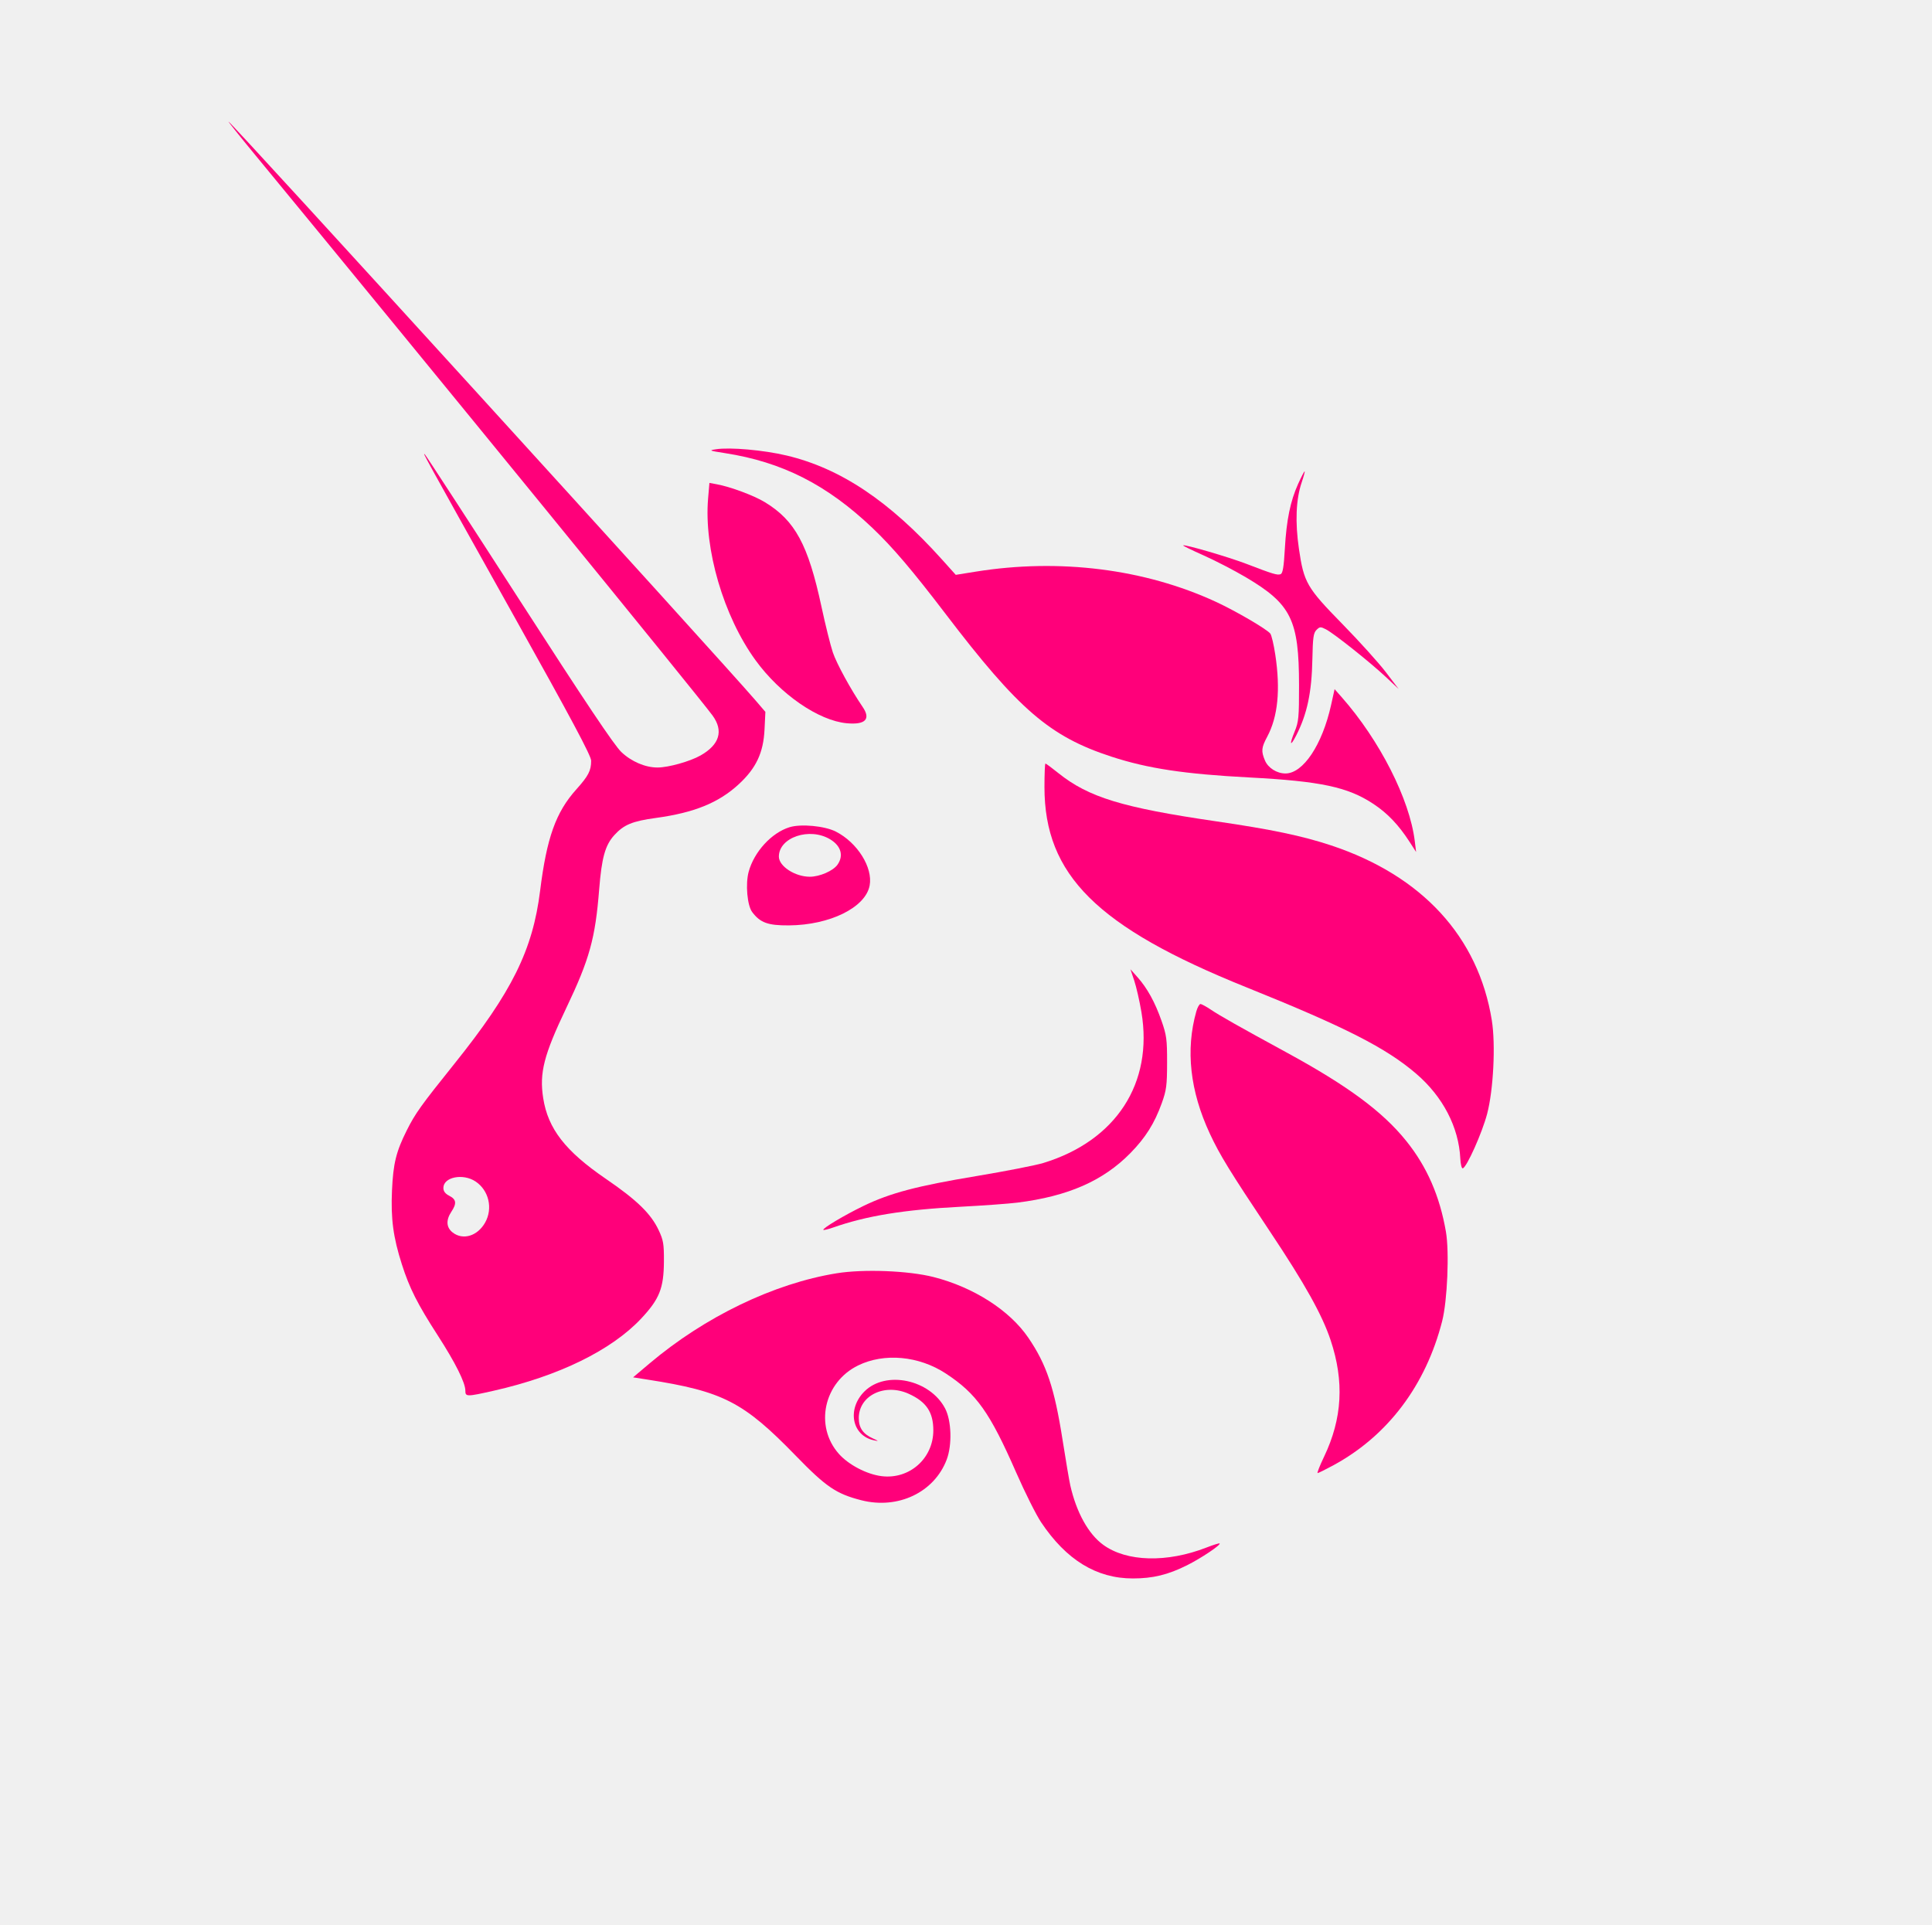
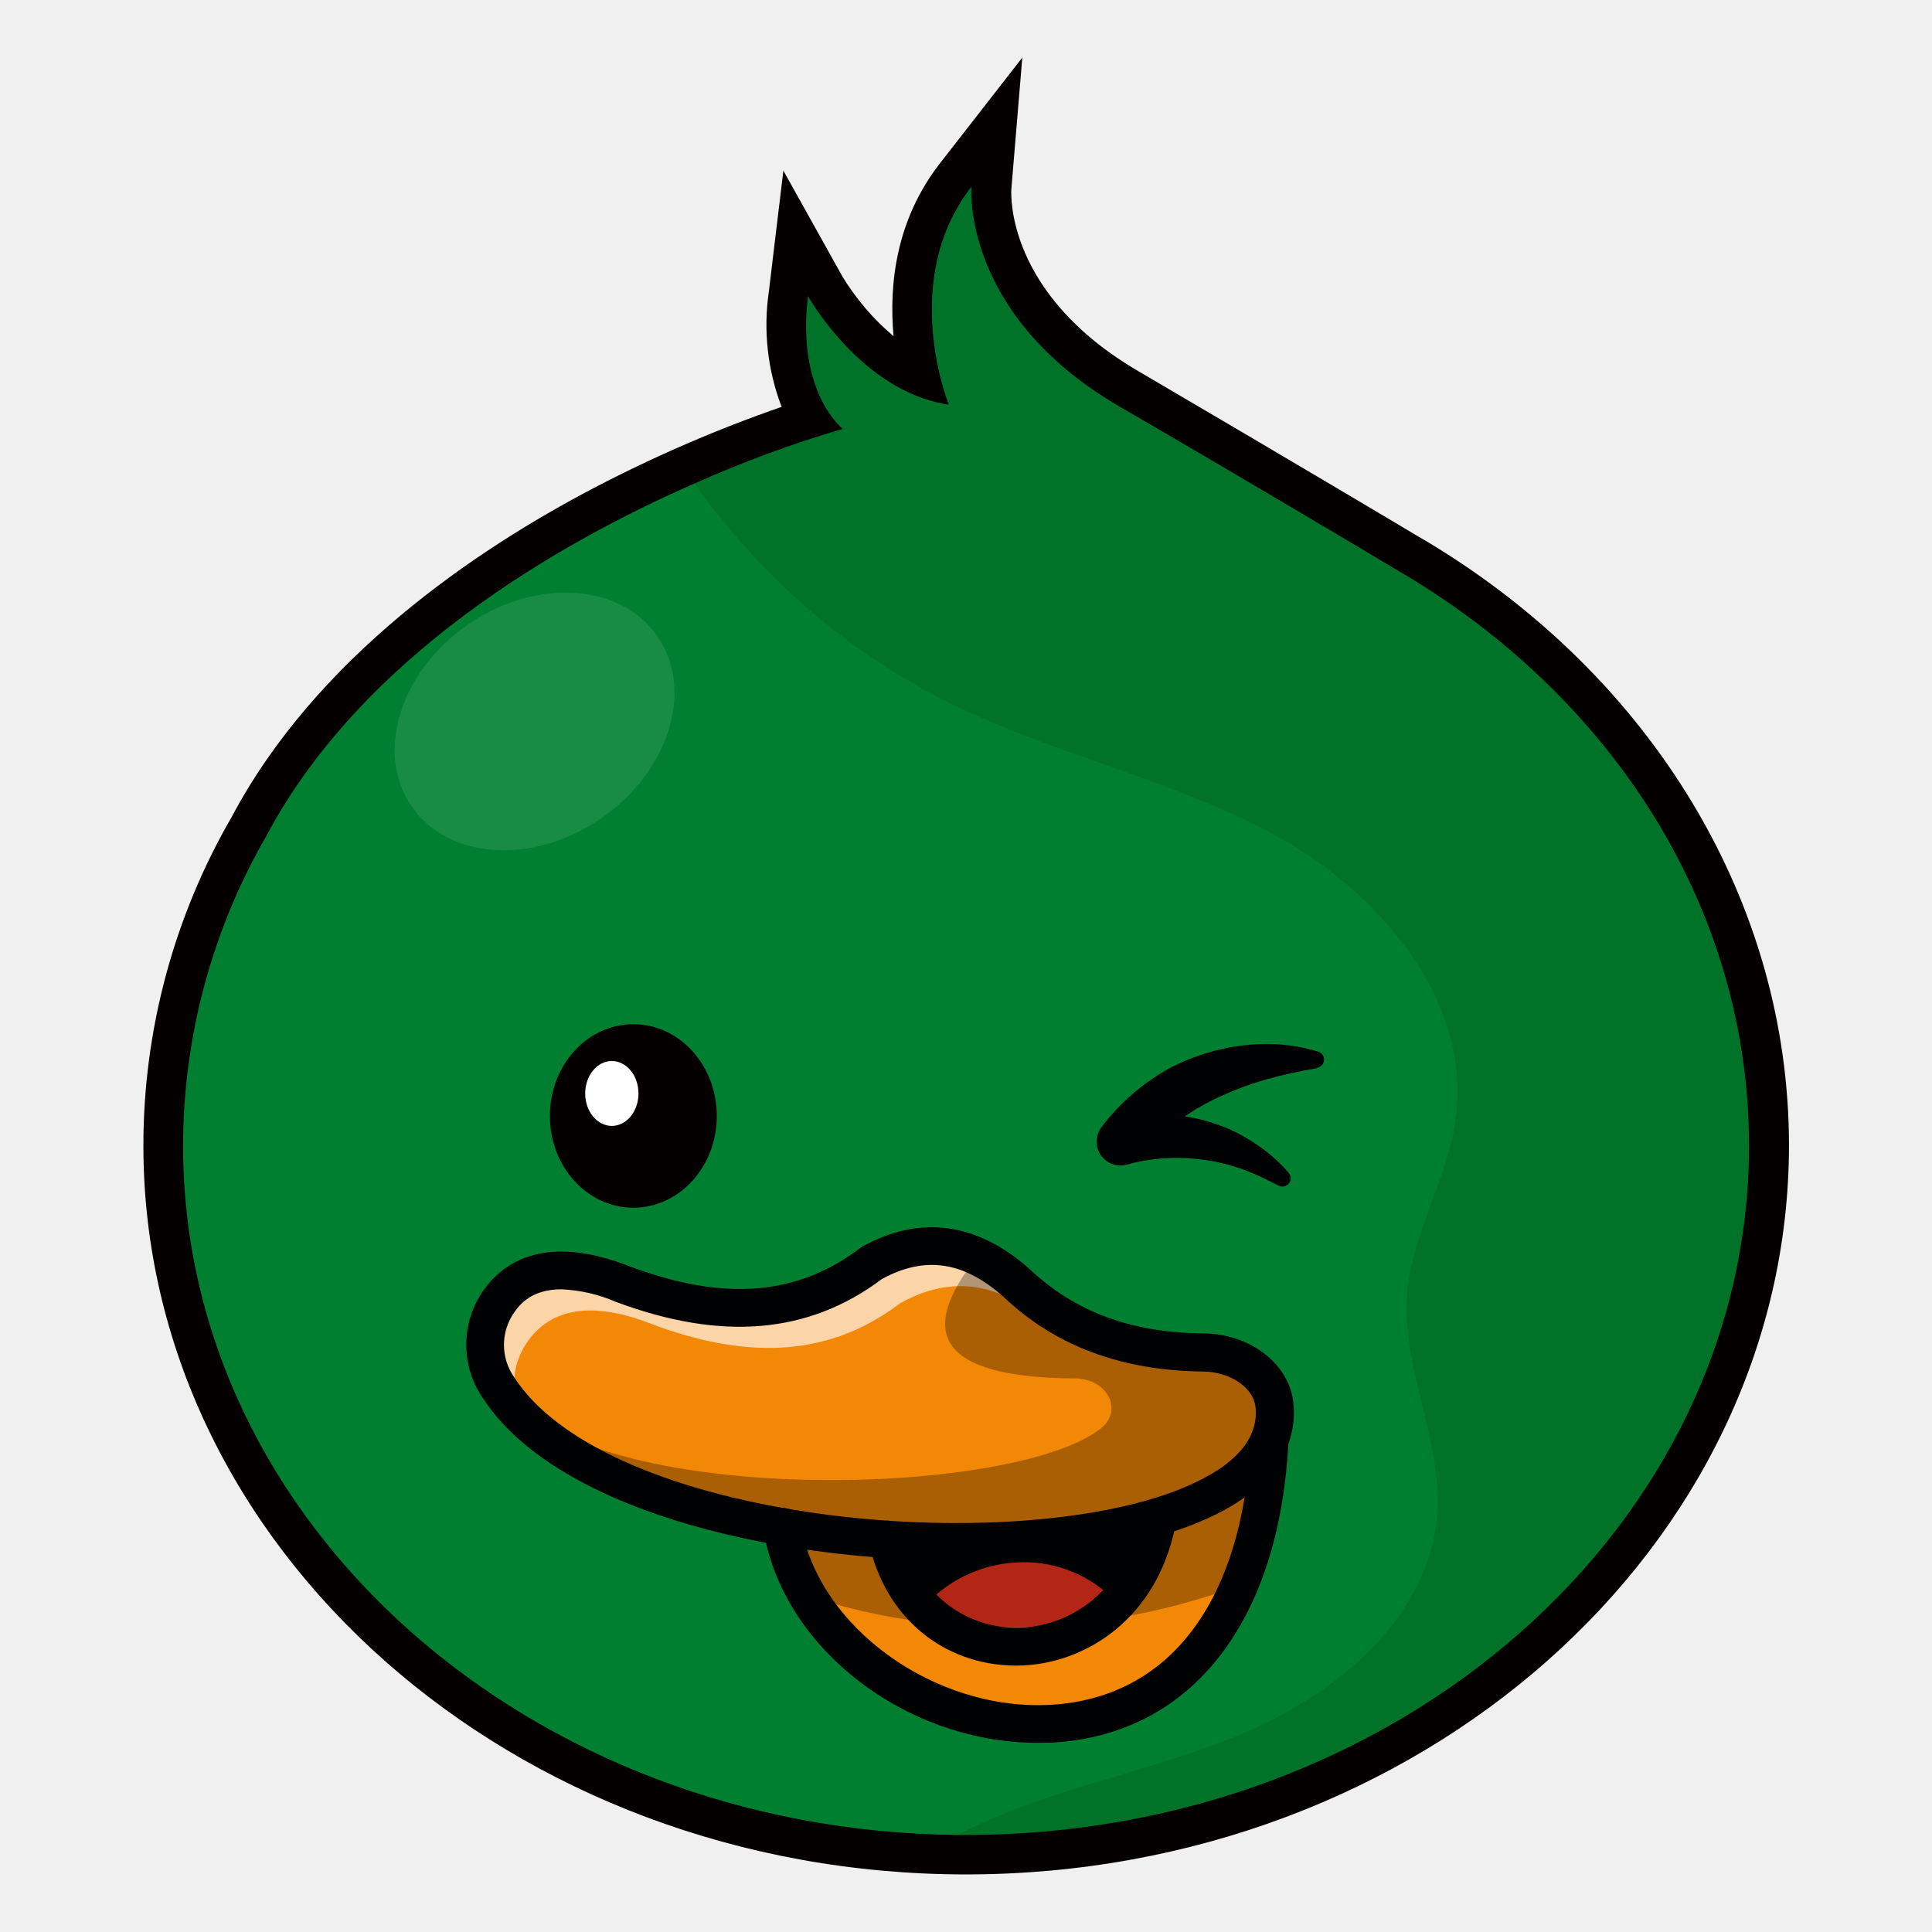
- <svg xmlns="http://www.w3.org/2000/svg" width="257" height="256" viewBox="0 0 257 256" fill="none">
-   <path d="M96.435 60.277C94.343 59.952 94.255 59.914 95.239 59.763C97.125 59.473 101.579 59.868 104.648 60.598C111.812 62.301 118.331 66.664 125.29 74.412L127.139 76.47L129.784 76.045C140.926 74.254 152.26 75.677 161.741 80.057C164.349 81.262 168.461 83.66 168.975 84.277C169.138 84.473 169.439 85.737 169.642 87.087C170.347 91.754 169.994 95.332 168.567 98.005C167.79 99.459 167.746 99.92 168.268 101.164C168.686 102.157 169.848 102.892 170.999 102.891C173.355 102.888 175.891 99.079 177.066 93.78L177.532 91.675L178.457 92.722C183.528 98.468 187.512 106.304 188.196 111.881L188.374 113.336L187.522 112.014C186.054 109.739 184.58 108.19 182.693 106.941C179.29 104.69 175.693 103.923 166.164 103.421C157.559 102.968 152.689 102.233 147.859 100.658C139.643 97.979 135.501 94.411 125.74 81.606C121.405 75.918 118.726 72.771 116.06 70.237C110.004 64.478 104.053 61.458 96.435 60.277Z" fill="#FF007A" />
-   <path d="M170.916 72.976C171.132 69.165 171.649 66.651 172.688 64.355C173.099 63.447 173.485 62.703 173.544 62.703C173.604 62.703 173.425 63.373 173.147 64.193C172.391 66.421 172.267 69.469 172.788 73.014C173.448 77.513 173.824 78.162 178.579 83.022C180.809 85.301 183.403 88.176 184.344 89.41L186.054 91.655L184.344 90.051C182.253 88.09 177.444 84.264 176.381 83.718C175.669 83.351 175.563 83.357 175.124 83.795C174.719 84.198 174.634 84.803 174.577 87.665C174.49 92.127 173.882 94.99 172.414 97.853C171.621 99.402 171.495 99.071 172.214 97.323C172.75 96.018 172.805 95.445 172.801 91.126C172.792 82.448 171.762 80.362 165.721 76.789C164.19 75.883 161.668 74.578 160.117 73.887C158.565 73.197 157.333 72.595 157.378 72.55C157.549 72.38 163.441 74.1 165.812 75.012C169.339 76.369 169.922 76.544 170.35 76.381C170.637 76.271 170.776 75.435 170.916 72.976Z" fill="#FF007A" />
-   <path d="M100.497 87.821C96.251 81.976 93.625 73.014 94.193 66.314L94.369 64.241L95.335 64.418C97.15 64.749 100.28 65.913 101.745 66.803C105.766 69.245 107.506 72.46 109.277 80.716C109.796 83.135 110.477 85.871 110.79 86.798C111.294 88.289 113.199 91.772 114.748 94.034C115.864 95.664 115.123 96.436 112.657 96.213C108.89 95.873 103.788 92.352 100.497 87.821Z" fill="#FF007A" />
-   <path d="M165.766 131.323C145.925 123.335 138.937 116.4 138.937 104.7C138.937 102.979 138.996 101.57 139.068 101.57C139.14 101.57 139.908 102.138 140.774 102.833C144.797 106.06 149.303 107.438 161.776 109.258C169.115 110.328 173.245 111.193 177.056 112.457C189.166 116.473 196.658 124.624 198.445 135.725C198.964 138.951 198.66 145 197.818 148.188C197.153 150.706 195.125 155.245 194.588 155.419C194.439 155.468 194.292 154.896 194.254 154.118C194.05 149.95 191.943 145.891 188.406 142.851C184.383 139.395 178.979 136.643 165.766 131.323Z" fill="#FF007A" />
-   <path d="M151.837 134.642C151.588 133.163 151.157 131.273 150.879 130.444L150.372 128.935L151.313 129.991C152.614 131.451 153.642 133.32 154.514 135.81C155.179 137.71 155.254 138.275 155.249 141.362C155.244 144.393 155.161 145.029 154.546 146.739C153.578 149.436 152.376 151.348 150.359 153.4C146.735 157.089 142.075 159.131 135.351 159.978C134.182 160.125 130.775 160.373 127.78 160.529C120.232 160.922 115.264 161.733 110.801 163.3C110.159 163.525 109.586 163.662 109.528 163.604C109.347 163.425 112.386 161.613 114.897 160.404C118.436 158.699 121.96 157.768 129.854 156.454C133.754 155.804 137.781 155.016 138.804 154.702C148.461 151.741 153.426 144.1 151.837 134.642Z" fill="#FF007A" />
-   <path d="M160.932 150.795C158.296 145.128 157.691 139.657 159.135 134.554C159.289 134.009 159.538 133.562 159.687 133.562C159.837 133.562 160.459 133.899 161.07 134.31C162.284 135.127 164.721 136.505 171.212 140.044C179.311 144.46 183.929 147.879 187.07 151.786C189.82 155.208 191.522 159.104 192.341 163.856C192.805 166.548 192.533 173.024 191.843 175.735C189.665 184.281 184.604 190.993 177.385 194.911C176.327 195.484 175.377 195.955 175.275 195.958C175.172 195.96 175.557 194.98 176.131 193.78C178.56 188.703 178.836 183.765 177 178.269C175.876 174.904 173.584 170.797 168.956 163.857C163.575 155.788 162.256 153.641 160.932 150.795Z" fill="#FF007A" />
-   <path d="M86.407 181.371C93.77 175.154 102.931 170.738 111.276 169.382C114.872 168.798 120.864 169.03 124.194 169.882C129.532 171.248 134.307 174.308 136.791 177.954C139.218 181.517 140.259 184.622 141.343 191.53C141.771 194.255 142.236 196.992 142.377 197.611C143.191 201.192 144.775 204.054 146.739 205.491C149.857 207.773 155.227 207.915 160.509 205.855C161.405 205.505 162.184 205.263 162.238 205.318C162.43 205.508 159.77 207.288 157.894 208.226C155.369 209.487 153.361 209.975 150.693 209.975C145.855 209.975 141.839 207.514 138.487 202.495C137.828 201.508 136.346 198.55 135.193 195.922C131.655 187.851 129.907 185.393 125.799 182.702C122.223 180.361 117.612 179.941 114.143 181.642C109.586 183.876 108.315 189.699 111.579 193.39C112.876 194.856 115.295 196.121 117.273 196.367C120.973 196.828 124.153 194.013 124.153 190.277C124.153 187.851 123.221 186.467 120.873 185.407C117.668 183.961 114.222 185.652 114.238 188.663C114.245 189.947 114.805 190.754 116.092 191.336C116.918 191.71 116.937 191.74 116.263 191.6C113.322 190.99 112.633 187.444 114.998 185.09C117.837 182.264 123.709 183.511 125.725 187.368C126.572 188.988 126.67 192.215 125.932 194.164C124.279 198.525 119.46 200.819 114.571 199.571C111.243 198.721 109.887 197.801 105.874 193.667C98.901 186.484 96.194 185.092 86.141 183.523L84.215 183.222L86.407 181.371Z" fill="#FF007A" />
-   <path fill-rule="evenodd" clip-rule="evenodd" d="M33.824 20.465C57.111 48.728 93.014 92.734 94.796 95.198C96.268 97.232 95.714 99.061 93.193 100.494C91.791 101.291 88.908 102.099 87.465 102.099C85.833 102.099 83.994 101.313 82.655 100.042C81.708 99.145 77.888 93.44 69.069 79.757C62.322 69.286 56.675 60.601 56.521 60.455C56.164 60.119 56.17 60.13 68.381 81.979C76.049 95.698 78.637 100.548 78.637 101.197C78.637 102.516 78.277 103.21 76.65 105.025C73.936 108.052 72.724 111.453 71.848 118.492C70.866 126.382 68.106 131.955 60.458 141.494C55.98 147.078 55.248 148.102 54.118 150.352C52.695 153.187 52.304 154.774 52.145 158.353C51.977 162.137 52.304 164.581 53.46 168.199C54.472 171.366 55.529 173.458 58.229 177.641C60.56 181.251 61.902 183.933 61.902 184.983C61.902 185.818 62.061 185.819 65.673 185.003C74.316 183.052 81.334 179.619 85.281 175.412C87.724 172.808 88.297 171.371 88.316 167.802C88.328 165.469 88.246 164.98 87.615 163.637C86.588 161.452 84.719 159.635 80.598 156.818C75.199 153.127 72.893 150.156 72.256 146.07C71.734 142.717 72.34 140.351 75.327 134.091C78.418 127.612 79.184 124.85 79.703 118.319C80.037 114.1 80.501 112.435 81.713 111.1C82.978 109.707 84.116 109.235 87.245 108.808C92.347 108.111 95.595 106.791 98.265 104.33C100.582 102.196 101.551 100.139 101.7 97.043L101.813 94.696L100.518 93.187C95.83 87.721 30.685 16.168 30.396 16.168C30.335 16.168 31.877 18.102 33.824 20.465ZM64.533 162.634C65.593 160.757 65.03 158.344 63.257 157.166C61.582 156.052 58.98 156.576 58.98 158.028C58.98 158.471 59.225 158.793 59.777 159.077C60.706 159.555 60.774 160.093 60.042 161.192C59.302 162.306 59.362 163.284 60.211 163.949C61.58 165.021 63.518 164.432 64.533 162.634Z" fill="#FF007A" />
-   <path fill-rule="evenodd" clip-rule="evenodd" d="M105.032 110.039C102.637 110.774 100.309 113.312 99.588 115.974C99.149 117.598 99.398 120.446 100.057 121.325C101.121 122.746 102.149 123.12 104.935 123.101C110.389 123.063 115.131 120.724 115.682 117.799C116.134 115.402 114.051 112.08 111.183 110.622C109.703 109.87 106.555 109.571 105.032 110.039ZM111.408 115.024C112.249 113.829 111.881 112.537 110.451 111.664C107.726 110 103.607 111.377 103.607 113.95C103.607 115.231 105.755 116.629 107.724 116.629C109.035 116.629 110.829 115.847 111.408 115.024Z" fill="#FF007A" />
+ <svg xmlns="http://www.w3.org/2000/svg" viewBox="0 0 256 256">
+   <defs>
+     <style>.cls-1{isolation:isolate;}.cls-2{fill:#050000;}.cls-3,.cls-4{fill:#007f30;}.cls-4{mix-blend-mode:multiply;opacity:0.19;}.cls-5{fill:#fff;}.cls-6{fill:#f38706;}.cls-7{fill:#000103;}.cls-8{fill:#ff361c;}.cls-9{opacity:0.65;}.cls-10{opacity:0.3;}.cls-11{opacity:0.1;}</style>
+   </defs>
+   <g class="cls-1">
+     <g id="Layer_1" data-name="Layer 1">
+       <path class="cls-2" d="M128,248.37c-60.09,0-109-43.32-109-96.56A86.89,86.89,0,0,1,30.7,108.25C41.92,87.11,63,72.86,78.75,64.63a183.4,183.4,0,0,1,24.82-10.72,30.37,30.37,0,0,1-1.69-15.3l1.92-16,7.85,14.07a32.36,32.36,0,0,0,6.75,7.87c-.62-6.87.31-15.47,6.22-23L135.46,7.63,134,25.18c0,.53-.74,13.72,16.83,24,21,12.3,36.88,21.77,37,21.85l.22.13,1,.58c30,18,48,47.93,48,80.05C237,205.05,188.09,248.37,128,248.37Z" />
+       <path class="cls-2" d="M128,246.65c-59.14,0-107.26-42.55-107.26-94.84a85.17,85.17,0,0,1,11.46-42.7c11-20.8,31.84-34.83,47.35-42.95A182.8,182.8,0,0,1,106,54.93c-1.74-3.33-3.27-8.55-2.36-16.11l1.29-10.72,5.26,9.43c0,.08,4,7,10.49,10.65-1.2-6.6-1.46-16.87,5.35-25.6l7.27-9.31-1,11.76c0,.58-.81,14.82,17.68,25.66,20.79,12.18,36.84,21.75,37,21.85l.21.12,1,.58c29.51,17.69,47.14,47.06,47.14,78.57C235.26,204.1,187.14,246.65,128,246.65Z" />
+       <path class="cls-3" d="M231.75,151.81c0,50.44-46.45,91.33-103.75,91.33h-1.14c-56.77-.54-102.6-41.22-102.6-91.32a82.31,82.31,0,0,1,11-41C47.9,87,73.88,72,92,64.08a155.19,155.19,0,0,1,19.67-7.25s-6.16-4.76-4.61-17.59c0,0,7.08,12.69,18.66,14.38,0,0-6.68-16.47,3-28.88,0,0-1.43,16.76,19.4,29C165.78,64,180.89,73,185.13,75.55a2,2,0,0,1,.19.12c.65.37,1,.58,1,.58C213.74,92.69,231.75,120.4,231.75,151.81Z" />
+       <path class="cls-4" d="M231.75,151.81c0,50.44-46.45,91.33-103.75,91.33h-1.14c11.42-5.95,24.57-8.12,36.59-12.93,13.1-5.23,26-15.59,27-29.68.64-9.81-4.77-19.31-4-29.11.65-8,5.31-15.14,6.42-23.06,2.19-15.47-9.7-29.74-23.33-37.36s-29.31-10.8-43.34-17.66a89.6,89.6,0,0,1-21.83-15.12A95.75,95.75,0,0,1,92,64.08a155.19,155.19,0,0,1,19.67-7.25s-6.16-4.76-4.61-17.59c0,0,7.08,12.69,18.66,14.38,0,0-6.68-16.47,3-28.88,0,0-1.43,16.76,19.4,29C165.78,64,180.89,73,185.13,75.55a2,2,0,0,1,.19.12c.65.37,1,.58,1,.58C213.74,92.69,231.75,120.4,231.75,151.81Z" />
+       <ellipse class="cls-2" cx="83.92" cy="147.87" rx="11.06" ry="12.16" />
+       <ellipse class="cls-5" cx="81.07" cy="144.89" rx="3.53" ry="4.3" />
+       <path class="cls-6" d="M168.23,190.8c-2.75,55.62-59.87,40.85-64.6,11.5" />
+       <path class="cls-7" d="M137.53,228.93c-16.24,0-32-12-34.39-26.55l1-.16c2.34,14.57,18.76,26.56,35.14,25.66,16.71-.93,27.35-14.79,28.46-37.1l1,.05c-1.13,22.87-12.13,37.09-29.41,38C138.72,228.91,138.13,228.93,137.53,228.93Z" />
+       <path class="cls-7" d="M153.64,200.19c-3.45,22.92-31.55,23.7-36,3.82" />
+       <path class="cls-8" d="M148.32,212c-7.18,8.05-19.52,8.15-26.37.61C129.13,204.61,141.47,204.48,148.32,212Z" />
+       <path class="cls-7" d="M134.68,218.7a17.69,17.69,0,0,1-13.1-5.71l-.3-.34.3-.33a18.84,18.84,0,0,1,14-6.33h.07a17.65,17.65,0,0,1,13.09,5.71l.3.34-.3.33a18.83,18.83,0,0,1-13.93,6.33Zm-12.05-6a16.92,16.92,0,0,0,12.12,5A17.83,17.83,0,0,0,147.64,212a16.75,16.75,0,0,0-12.11-5A17.83,17.83,0,0,0,122.63,212.65Z" />
+       <path class="cls-6" d="M67,185.11c-.3-.39-.58-.79-.85-1.19a10,10,0,0,1,.05-11.56c2.72-3.79,7.67-5.63,16.32-2.25,11.7,4.39,22.9,4.93,33-2.74,4.74-2.66,9.4-3,14-.89a21,21,0,0,1,5.3,3.59c6.05,5.73,14.05,9,24.61,9.14,4.83,0,9,3,9.43,6.82C172,210.5,86.14,210.6,67,185.11Z" />
+       <path class="cls-7" d="M126.72,204.74c-23.51,0-50.23-6.12-60.17-19.33-.31-.4-.59-.8-.87-1.22a10.52,10.52,0,0,1,.06-12.12c3.37-4.68,9.06-5.49,16.91-2.43,13.25,5,23.59,4.12,32.54-2.67,5-2.8,9.84-3.1,14.5-.95a21.9,21.9,0,0,1,5.42,3.67c6.31,6,14.25,8.92,24.29,9,5.14.05,9.4,3.17,9.92,7.26.74,5.81-3.25,10.66-11.53,14C150.11,203.11,138.84,204.74,126.72,204.74ZM74.4,168.84a9.08,9.08,0,0,0-7.84,3.81,9.43,9.43,0,0,0,0,11c.26.4.53.78.83,1.17h0c14.84,19.7,67.76,23.32,90.06,14.25,5.45-2.22,11.77-6.27,10.92-13-.46-3.6-4.3-6.34-8.94-6.38-10.31-.1-18.47-3.13-25-9.28a20.49,20.49,0,0,0-5.16-3.5c-4.35-2-8.9-1.72-13.54.87-9.19,7-19.84,7.88-33.44,2.78A22.13,22.13,0,0,0,74.4,168.84Z" />
+       <g class="cls-9">
+         <path class="cls-5" d="M138.46,173.07l-1,1.34a20.36,20.36,0,0,0-4.17-2.62c-4.58-2.12-9.25-1.76-14,.89-10.11,7.67-21.32,7.13-33,2.74-8.65-3.38-13.59-1.54-16.32,2.26a9.7,9.7,0,0,0-1,9.69A25,25,0,0,1,67,185.11c-.3-.39-.58-.79-.85-1.2a10,10,0,0,1,.05-11.55c2.72-3.78,7.67-5.62,16.31-2.25,11.72,4.38,22.92,4.93,33-2.74,4.74-2.66,9.4-3,14-.89a21.13,21.13,0,0,1,5.3,3.59A31.09,31.09,0,0,0,138.46,173.07Z" />
+       </g>
+       <path class="cls-7" d="M126.81,206.77c-25,0-53.31-6.9-62.81-21.49a12.49,12.49,0,0,1,.12-14.38c2.72-3.79,8.28-7.41,19.26-3.12,12.52,4.69,22.25,3.93,30.6-2.41a2.9,2.9,0,0,1,.29-.19c7.59-4.24,15.26-3.2,22.18,3,6,5.65,13.45,8.42,23,8.5,6.14.06,11.25,3.93,11.9,9h0c.52,4.09-.63,11.7-14.19,16.68C149.23,205.29,138.39,206.77,126.81,206.77ZM74.37,170.84c-4,0-5.56,2.11-6.19,3a7.49,7.49,0,0,0,0,8.73c5.48,8.43,19.71,14.92,39,17.8,17.68,2.64,36.59,1.6,48.17-2.66,5.41-2,11.69-5.56,11-11.35h0c-.33-2.56-3.4-4.6-7-4.63-10.69-.1-19.54-3.4-26.31-9.83-5.31-4.77-10.48-5.55-16.2-2.41-9.69,7.27-21.23,8.25-35.27,3A20.18,20.18,0,0,0,74.37,170.84Z" />
+       <g class="cls-10">
+         <path class="cls-7" d="M67,185.11c.07-.43.12-.68.12-.68,11.4,15.27,66.63,14.12,78.66,4.92,3.15-2.4,1-6.67-3.34-6.7-18.37-.12-20.9-6.18-12.91-16.17a21,21,0,0,1,5.3,3.59c6.05,5.73,14.05,9,24.61,9.14,4.83,0,9,3,9.43,6.82C172,210.5,86.14,210.6,67,185.11Z" />
+       </g>
+       <path class="cls-7" d="M137.45,230.93c-17.4,0-33.76-12.55-36.29-28.23a2.5,2.5,0,1,1,4.94-.8c2.2,13.63,17.67,24.83,33.05,24,15.83-.87,25.52-13.7,26.58-35.2a2.5,2.5,0,0,1,5,.25c-1.19,24-12.89,38.93-31.3,39.95C138.77,230.91,138.11,230.93,137.45,230.93Z" />
+       <path class="cls-7" d="M134.67,220.7h-.15c-9.59-.08-17.18-6.42-19.36-16.15a2.5,2.5,0,1,1,4.88-1.09c2,9,9.07,12.19,14.52,12.23h.11c5.9,0,13.6-3.59,16-13.74a2.5,2.5,0,1,1,4.87,1.17C152.65,215.28,143,220.7,134.67,220.7Z" />
+       <g class="cls-10">
+         <path class="cls-7" d="M106.92,211.32s26.32,10.69,58.54-1.7l2.39-14.17c-18.46,7.44-40.13,9.48-64.07,7.65A25.61,25.61,0,0,0,106.92,211.32Z" />
+       </g>
+       <path class="cls-7" d="M174.46,141.55a61.83,61.83,0,0,0-6.85,1.53,41.85,41.85,0,0,0-6.32,2.39c-1,.45-1.94,1-2.9,1.54l-1.36.89c-.22.16-.46.28-.67.45l-.64.5A29.88,29.88,0,0,0,151,153.3l-3.44-5a4.17,4.17,0,0,1,.5-.13l.43-.1.83-.14c.54-.09,1.08-.15,1.62-.2a24.78,24.78,0,0,1,3.22-.08,24.16,24.16,0,0,1,6.28,1.07,21.15,21.15,0,0,1,5.7,2.69,20.88,20.88,0,0,1,4.62,4,1.1,1.1,0,0,1-1.28,1.72l-.12-.06c-.86-.39-1.64-.86-2.48-1.22s-1.64-.73-2.49-1a24.79,24.79,0,0,0-5.08-1.19,24.29,24.29,0,0,0-5.11-.17c-.42,0-.84.08-1.26.11l-1.24.18c-.41.07-.82.14-1.22.24l-.57.14-.27.08-.19.06-.08,0a3.16,3.16,0,0,1-3.93-2.12,3.19,3.19,0,0,1,.56-2.89,28.58,28.58,0,0,1,5.83-5.74,27.15,27.15,0,0,1,3.46-2.18,29.28,29.28,0,0,1,3.76-1.57,27.82,27.82,0,0,1,7.83-1.45,23.53,23.53,0,0,1,7.8,1,1.1,1.1,0,0,1-.14,2.13Z" />
+       <g class="cls-11">
+         <ellipse class="cls-5" cx="70.74" cy="96.36" rx="19.83" ry="15.6" transform="matrix(0.82, -0.57, 0.57, 0.82, -42.1, 56.9)" />
+       </g>
+     </g>
+   </g>
</svg>
